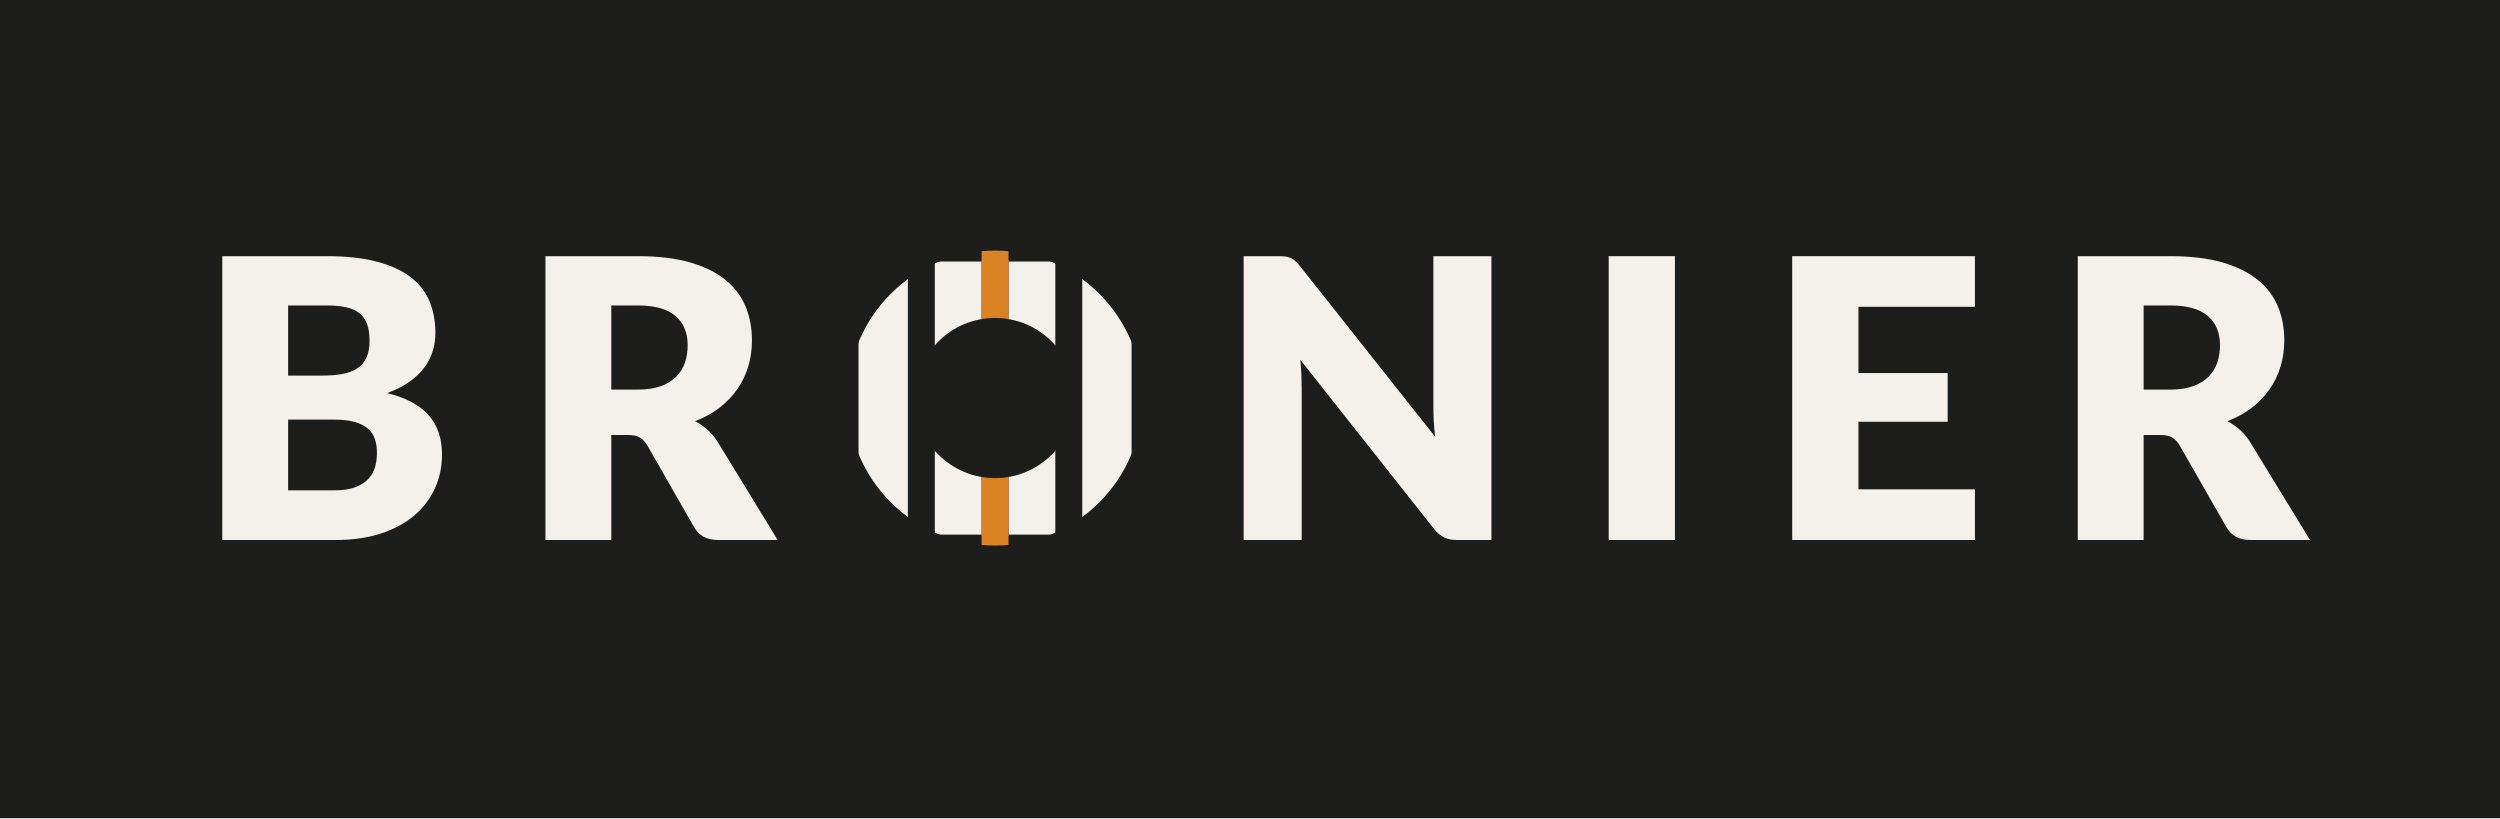
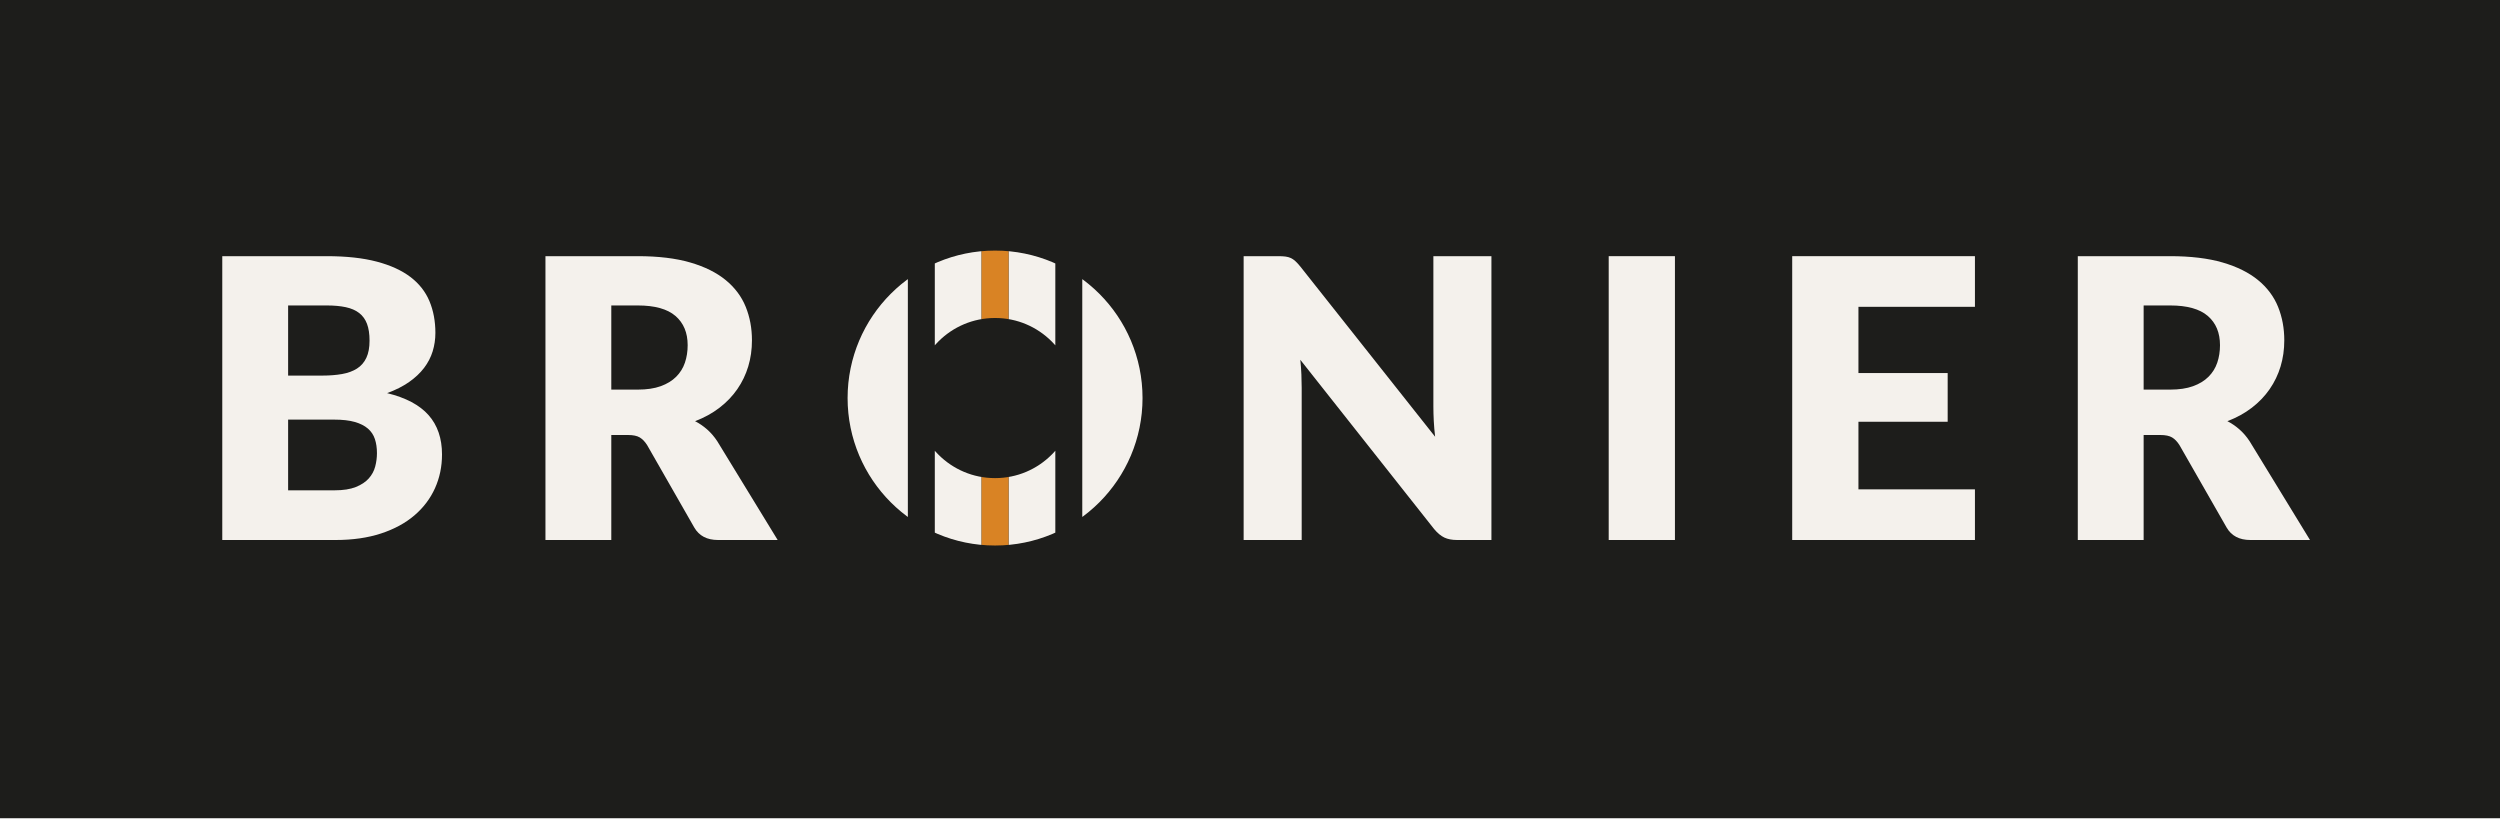
<svg xmlns="http://www.w3.org/2000/svg" width="770" height="252" viewBox="0 0 770 252">
  <defs>
-     <mask id="oflute">
-       <rect width="770" height="252" fill="#fff" />
-       <rect x="279.62" y="75.18" width="8.30" height="94.84" fill="#000" />
-       <rect x="302.33" y="75.18" width="8.30" height="94.84" fill="#000" />
-       <rect x="325.04" y="75.18" width="8.30" height="94.84" fill="#000" />
-     </mask>
+     <clipPath id="oflute">
+       <rect x="215.64" y="31.76" width="63.98" height="181.68" />
+       <rect x="287.92" y="31.76" width="14.41" height="181.68" />
+       <rect x="310.63" y="31.76" width="14.41" height="181.68" />
+       <rect x="333.34" y="31.76" width="63.98" height="181.68" />
+     </clipPath>
    <clipPath id="oaccent">
      <rect x="302.33" y="75.18" width="8.30" height="94.84" />
    </clipPath>
  </defs>
  <rect width="770" height="252" fill="#1d1d1b" />
  <g fill="#f4f1ec">
    <path d="M717 255Q784 255 826.5 272.0Q869 289 893.0 316.0Q917 343 926.0 377.0Q935 411 935 446Q935 486 924.5 518.0Q914 550 888.5 572.0Q863 594 821.0 606.0Q779 618 715 618H479V255ZM479 1204V844H655Q711 844 756.0 852.0Q801 860 832.5 880.0Q864 900 880.5 935.0Q897 970 897 1023Q897 1075 884.0 1109.5Q871 1144 844.0 1165.0Q817 1186 775.5 1195.0Q734 1204 677 1204ZM677 1457Q828 1457 934.0 1429.0Q1040 1401 1107.0 1350.0Q1174 1299 1204.5 1226.0Q1235 1153 1235 1063Q1235 1014 1221.0 968.5Q1207 923 1177.0 883.5Q1147 844 1100.0 811.0Q1053 778 987 754Q1131 719 1200.0 641.0Q1269 563 1269 439Q1269 346 1233.0 266.0Q1197 186 1127.5 126.5Q1058 67 956.0 33.5Q854 0 723 0H141V1457Z" transform="translate(60.00 166.32) scale(0.06 -0.06)" />
    <path d="M615 772Q684 772 732.5 789.5Q781 807 812.0 838.0Q843 869 857.0 910.5Q871 952 871 1000Q871 1096 808.5 1150.0Q746 1204 615 1204H479V772ZM1333 0H1027Q942 0 905 64L663 487Q646 514 625.0 526.5Q604 539 565 539H479V0H141V1457H615Q773 1457 884.5 1424.5Q996 1392 1066.5 1334.0Q1137 1276 1169.0 1197.0Q1201 1118 1201 1025Q1201 954 1182.0 891.0Q1163 828 1126.0 774.5Q1089 721 1034.5 679.0Q980 637 909 610Q942 593 971.0 567.5Q1000 542 1023 507Z" transform="translate(159.54 166.32) scale(0.06 -0.06)" />
    <path d="M1413 1457V0H1237Q1198 0 1171.5 12.5Q1145 25 1119 56L432 925Q436 886 437.5 849.5Q439 813 439 781V0H141V1457H319Q341 1457 356.0 1455.0Q371 1453 383.0 1447.5Q395 1442 406.0 1432.0Q417 1422 431 1405L1124 530Q1119 572 1117.0 611.5Q1115 651 1115 686V1457Z" transform="translate(374.58 166.32) scale(0.06 -0.06)" />
    <path d="M481 0H141V1457H481Z" transform="translate(487.02 166.32) scale(0.06 -0.06)" />
    <path d="M481 1197V857H939V607H481V260H1079V0H141V1457H1079V1197Z" transform="translate(543.54 166.32) scale(0.06 -0.06)" />
    <path d="M615 772Q684 772 732.5 789.5Q781 807 812.0 838.0Q843 869 857.0 910.5Q871 952 871 1000Q871 1096 808.5 1150.0Q746 1204 615 1204H479V772ZM1333 0H1027Q942 0 905 64L663 487Q646 514 625.0 526.5Q604 539 565 539H479V0H141V1457H615Q773 1457 884.5 1424.5Q996 1392 1066.5 1334.0Q1137 1276 1169.0 1197.0Q1201 1118 1201 1025Q1201 954 1182.0 891.0Q1163 828 1126.0 774.5Q1089 721 1034.5 679.0Q980 637 909 610Q942 593 971.0 567.5Q1000 542 1023 507Z" transform="translate(631.50 166.32) scale(0.06 -0.06)" />
  </g>
-   <g mask="url(#oflute)">
+   <g clip-path="url(#oflute)">
    <circle cx="306.48" cy="122.60" r="35.04" fill="none" stroke="#f4f1ec" stroke-width="20.76" />
  </g>
  <g clip-path="url(#oaccent)">
    <circle cx="306.48" cy="122.60" r="35.04" fill="none" stroke="#d98324" stroke-width="20.76" />
  </g>
</svg>
